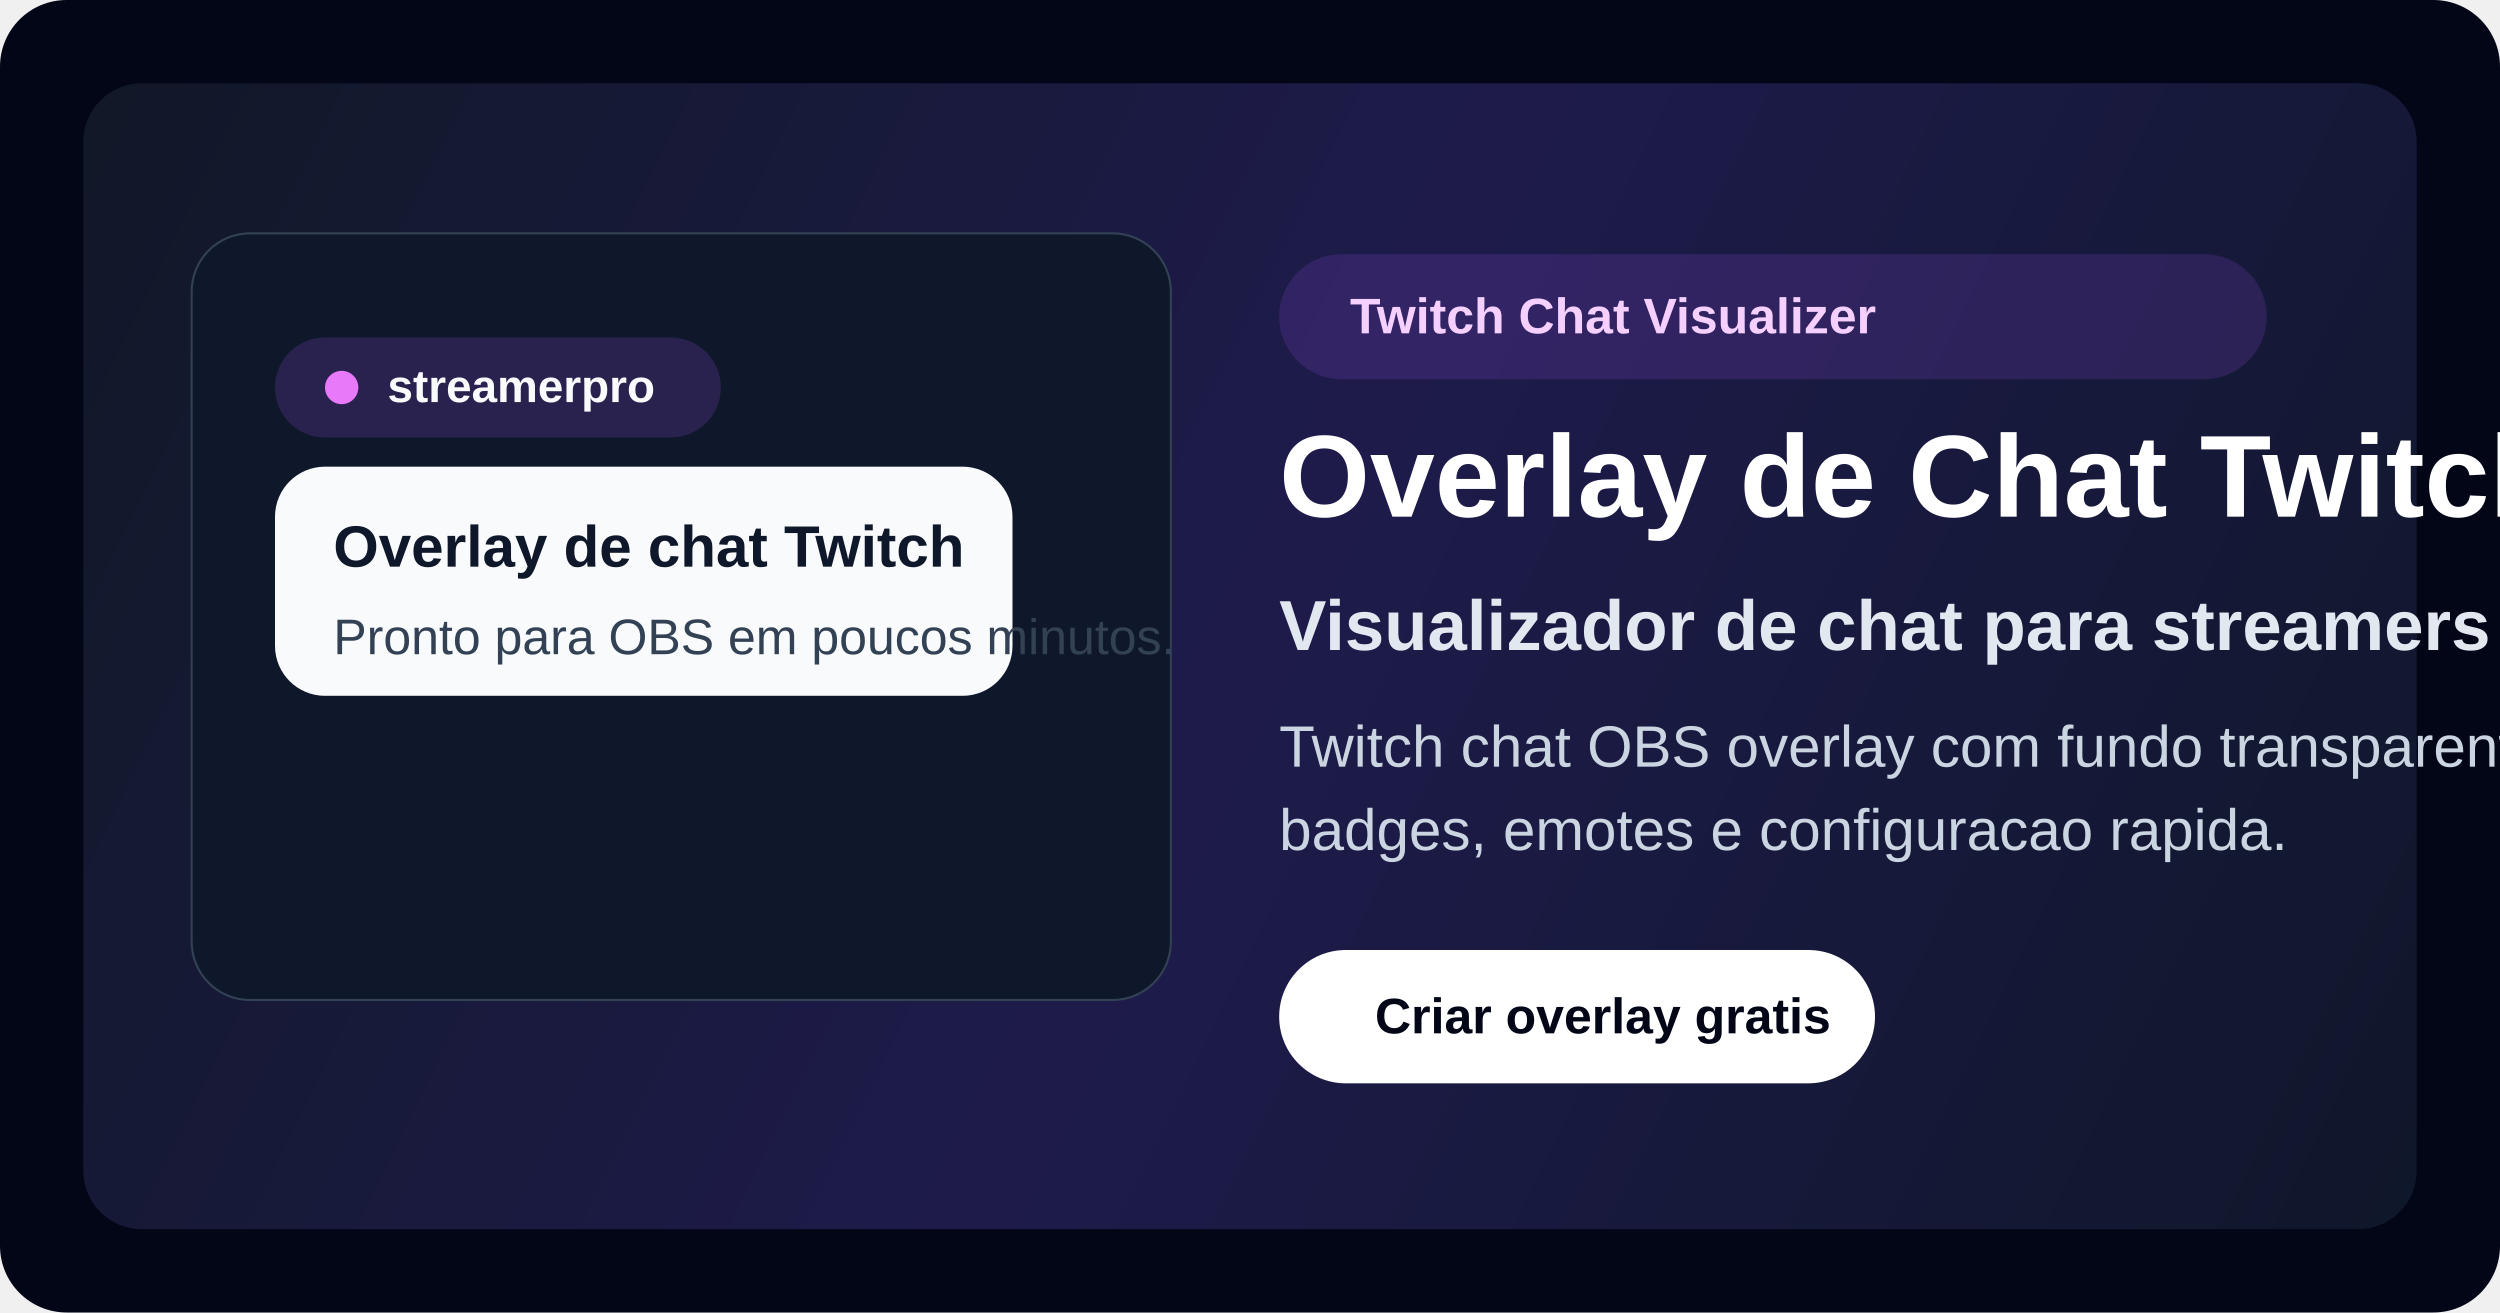
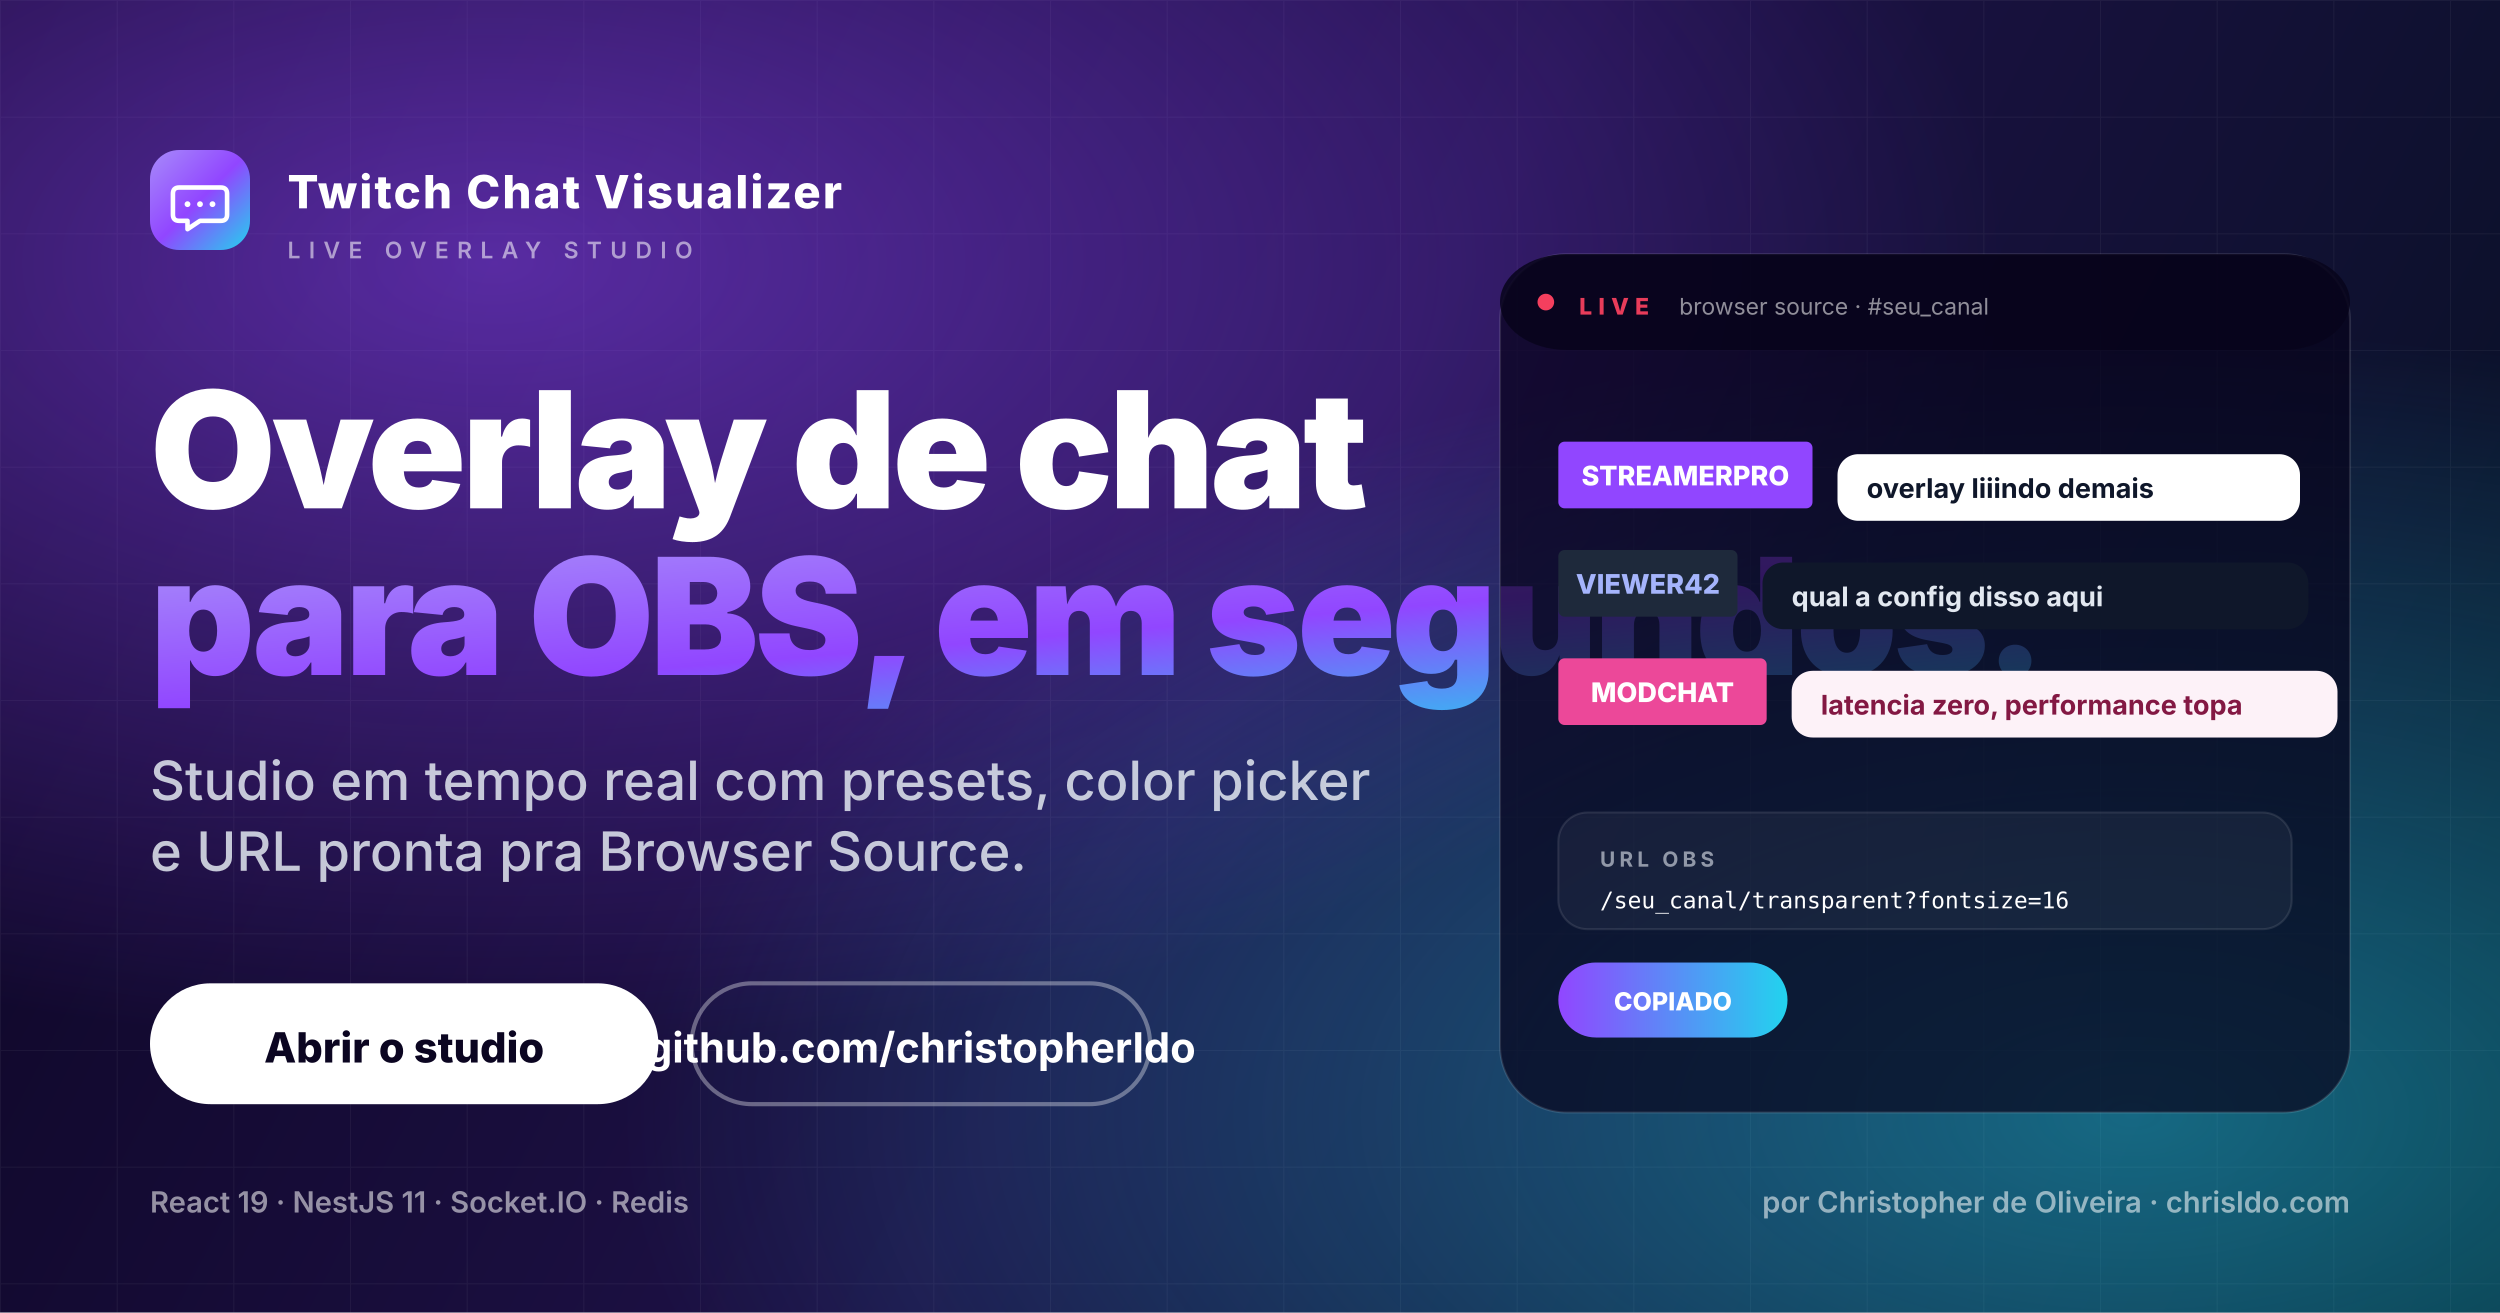
<svg xmlns="http://www.w3.org/2000/svg" width="1200" height="630" viewBox="0 0 1200 630" fill="none">
-   <rect width="1200" height="630" rx="32" fill="#020617" />
-   <rect x="40" y="40" width="1120" height="550" rx="28" fill="url(#bg)" />
-   <rect x="92" y="112" width="470" height="368" rx="28" fill="#0F172A" stroke="#334155" />
-   <rect x="132" y="162" width="214" height="48" rx="24" fill="#A855F7" fill-opacity="0.18" />
-   <circle cx="164" cy="186" r="8" fill="#E879F9" />
-   <text x="186" y="193" fill="#F8FAFC" font-family="Arial, Helvetica, sans-serif" font-size="22" font-weight="700">streamerpro</text>
-   <rect x="132" y="224" width="354" height="110" rx="24" fill="#F8FAFC" />
-   <text x="160" y="272" fill="#0F172A" font-family="Arial, Helvetica, sans-serif" font-size="28" font-weight="700">Overlay de chat Twitch</text>
-   <text x="160" y="314" fill="#334155" font-family="Arial, Helvetica, sans-serif" font-size="24">Pronto para OBS em poucos minutos.</text>
-   <rect x="614" y="122" width="474" height="60" rx="30" fill="#A855F7" fill-opacity="0.16" />
-   <text x="648" y="160" fill="#F5D0FE" font-family="Arial, Helvetica, sans-serif" font-size="24" font-weight="700">Twitch Chat Visualizer</text>
-   <text x="614" y="248" fill="#FFFFFF" font-family="Arial, Helvetica, sans-serif" font-size="56" font-weight="800">Overlay de Chat Twitch</text>
-   <text x="614" y="312" fill="#E2E8F0" font-family="Arial, Helvetica, sans-serif" font-size="34" font-weight="600">Visualizador de chat para streamers</text>
-   <text x="614" y="368" fill="#CBD5E1" font-family="Arial, Helvetica, sans-serif" font-size="28">Twitch chat OBS overlay com fundo transparente,</text>
-   <text x="614" y="408" fill="#CBD5E1" font-family="Arial, Helvetica, sans-serif" font-size="28">badges, emotes e configuracao rapida.</text>
-   <rect x="614" y="456" width="286" height="64" rx="32" fill="#FFFFFF" />
-   <text x="660" y="496" fill="#020617" font-family="Arial, Helvetica, sans-serif" font-size="24" font-weight="700">Criar overlay gratis</text>
  <defs>
-     <linearGradient id="bg" x1="40" y1="40" x2="1160" y2="590" gradientUnits="userSpaceOnUse">
-       <stop stop-color="#111827" />
-       <stop offset="0.5" stop-color="#1E1B4B" />
-       <stop offset="1" stop-color="#0F172A" />
+     <linearGradient id="bg" x1="0" y1="0" x2="1200" y2="630" gradientUnits="userSpaceOnUse">
+       <stop offset="0" stop-color="#0b0521" />
+       <stop offset="0.5" stop-color="#1e1147" />
+       <stop offset="1" stop-color="#04111f" />
    </linearGradient>
+     <linearGradient id="brand" x1="0" y1="0" x2="1" y2="1">
+       <stop offset="0" stop-color="#a78bfa" />
+       <stop offset="0.5" stop-color="#9146ff" />
+       <stop offset="1" stop-color="#22d3ee" />
+     </linearGradient>
+     <linearGradient id="accent" x1="0" y1="0" x2="1" y2="0">
+       <stop offset="0" stop-color="#9146ff" />
+       <stop offset="1" stop-color="#22d3ee" />
+     </linearGradient>
+     <radialGradient id="glow1" cx="0.2" cy="0.2" r="0.6">
+       <stop offset="0" stop-color="#9146ff" stop-opacity="0.55" />
+       <stop offset="1" stop-color="#9146ff" stop-opacity="0" />
+     </radialGradient>
+     <radialGradient id="glow2" cx="0.85" cy="0.85" r="0.6">
+       <stop offset="0" stop-color="#22d3ee" stop-opacity="0.45" />
+       <stop offset="1" stop-color="#22d3ee" stop-opacity="0" />
+     </radialGradient>
+     <pattern id="grid" width="56" height="56" patternUnits="userSpaceOnUse">
+       <path d="M56 0 L0 0 0 56" stroke="rgba(255,255,255,0.05)" stroke-width="1" fill="none" />
+     </pattern>
  </defs>
+   <rect width="1200" height="630" fill="url(#bg)" />
+   <rect width="1200" height="630" fill="url(#grid)" />
+   <rect width="1200" height="630" fill="url(#glow1)" />
+   <rect width="1200" height="630" fill="url(#glow2)" />
+   <g transform="translate(72 72)">
+     <rect width="48" height="48" rx="14" fill="url(#brand)" />
+     <path d="M14 18 H34 C36 18 37 19 37 21 V31 C37 33 36 34 34 34 H24 L18 38 V34 H14 C12 34 11 33 11 31 V21 C11 19 12 18 14 18 Z" stroke="white" stroke-width="2.2" stroke-linejoin="round" fill="none" />
+     <circle cx="18" cy="26" r="1.4" fill="white" />
+     <circle cx="24" cy="26" r="1.4" fill="white" />
+     <circle cx="30" cy="26" r="1.4" fill="white" />
+   </g>
+   <text x="138" y="100" fill="#ffffff" font-family="Inter, Arial, Helvetica, sans-serif" font-size="22" font-weight="800" letter-spacing="1">Twitch Chat Visualizer</text>
+   <text x="138" y="124" fill="rgba(255,255,255,0.55)" font-family="Inter, Arial, Helvetica, sans-serif" font-size="11" font-weight="600" letter-spacing="4">LIVE OVERLAY STUDIO</text>
+   <text x="72" y="244" fill="white" font-family="Inter, Arial, Helvetica, sans-serif" font-size="78" font-weight="900" letter-spacing="-2">Overlay de chat</text>
+   <text x="72" y="324" fill="url(#brand)" font-family="Inter, Arial, Helvetica, sans-serif" font-size="78" font-weight="900" letter-spacing="-2">para OBS, em segundos.</text>
+   <text x="72" y="384" fill="rgba(226,232,240,0.85)" font-family="Inter, Arial, Helvetica, sans-serif" font-size="26" font-weight="500">Studio em tempo real com presets, color picker</text>
+   <text x="72" y="418" fill="rgba(226,232,240,0.85)" font-family="Inter, Arial, Helvetica, sans-serif" font-size="26" font-weight="500">e URL pronta pra Browser Source.</text>
+   <g transform="translate(72 472)">
+     <rect width="244" height="58" rx="29" fill="white" />
+     <text x="122" y="38" fill="#0b0521" font-family="Inter, Arial, Helvetica, sans-serif" font-size="20" font-weight="800" text-anchor="middle">Abrir o studio</text>
+   </g>
+   <g transform="translate(332 472)">
+     <rect width="220" height="58" rx="29" fill="none" stroke="rgba(255,255,255,0.35)" stroke-width="2" />
+     <text x="110" y="38" fill="white" font-family="Inter, Arial, Helvetica, sans-serif" font-size="20" font-weight="700" text-anchor="middle">github.com/christopherldo</text>
+   </g>
+   <g transform="translate(720 122)">
+     <rect width="408" height="412" rx="32" fill="rgba(8,4,28,0.7)" stroke="rgba(255,255,255,0.12)" />
+     <rect x="0" y="0" width="408" height="46" rx="32" fill="rgba(8,4,28,0.85)" />
+     <circle cx="22" cy="23" r="4" fill="#f43f5e" />
+     <text x="38" y="29" fill="rgba(244,63,94,0.95)" font-family="Inter, Arial, Helvetica, sans-serif" font-size="11" font-weight="800" letter-spacing="3">LIVE</text>
+     <text x="86" y="29" fill="rgba(255,255,255,0.55)" font-family="Inter, Arial, Helvetica, sans-serif" font-size="11">browser source · #seu_canal</text>
+     <g transform="translate(28 90)">
+       <rect width="122" height="32" rx="3" fill="#9146ff" />
+       <text x="61" y="21" fill="white" font-family="Inter, Arial, Helvetica, sans-serif" font-size="13" font-weight="800" text-anchor="middle">STREAMERPRO</text>
+       <rect x="134" y="6" width="222" height="32" rx="10" fill="white" />
+       <text x="148" y="27" fill="#0f172a" font-family="Inter, Arial, Helvetica, sans-serif" font-size="13" font-weight="700">overlay liiindo demais</text>
+     </g>
+     <g transform="translate(28 142)">
+       <rect width="86" height="32" rx="3" fill="#1e293b" />
+       <text x="43" y="21" fill="#a5b4fc" font-family="Inter, Arial, Helvetica, sans-serif" font-size="13" font-weight="800" text-anchor="middle">VIEWER42</text>
+       <rect x="98" y="6" width="262" height="32" rx="10" fill="#0f172a" />
+       <text x="112" y="27" fill="#e2e8f0" font-family="Inter, Arial, Helvetica, sans-serif" font-size="13" font-weight="700">qual a config disso aqui</text>
+     </g>
+     <g transform="translate(28 194)">
+       <rect width="100" height="32" rx="3" fill="#ec4899" />
+       <text x="50" y="21" fill="white" font-family="Inter, Arial, Helvetica, sans-serif" font-size="13" font-weight="800" text-anchor="middle">MODCHAT</text>
+       <rect x="112" y="6" width="262" height="32" rx="10" fill="#fdf2f8" />
+       <text x="126" y="27" fill="#831843" font-family="Inter, Arial, Helvetica, sans-serif" font-size="13" font-weight="700">latencia zero, performance topa</text>
+     </g>
+     <g transform="translate(28 268)">
+       <rect width="352" height="56" rx="14" fill="rgba(255,255,255,0.05)" stroke="rgba(255,255,255,0.1)" />
+       <text x="20" y="26" fill="rgba(226,232,240,0.6)" font-family="Inter, Arial, Helvetica, sans-serif" font-size="10" font-weight="700" letter-spacing="2">URL OBS</text>
+       <text x="20" y="46" fill="white" font-family="ui-monospace, Menlo, Consolas, monospace" font-size="11">/seu_canal/transparent?fontsize=16</text>
+     </g>
+     <g transform="translate(28 340)">
+       <rect width="110" height="36" rx="18" fill="url(#accent)" />
+       <text x="55" y="23" fill="white" font-family="Inter, Arial, Helvetica, sans-serif" font-size="12" font-weight="800" text-anchor="middle">COPIADO</text>
+     </g>
+   </g>
+   <text x="72" y="582" fill="rgba(255,255,255,0.55)" font-family="Inter, Arial, Helvetica, sans-serif" font-size="14" font-weight="600">React 19 · NestJS 11 · Socket.IO · Redis</text>
+   <text x="1128" y="582" fill="rgba(255,255,255,0.55)" font-family="Inter, Arial, Helvetica, sans-serif" font-size="14" font-weight="600" text-anchor="end">por Christopher de Oliveira · chrisldo.com</text>
</svg>
